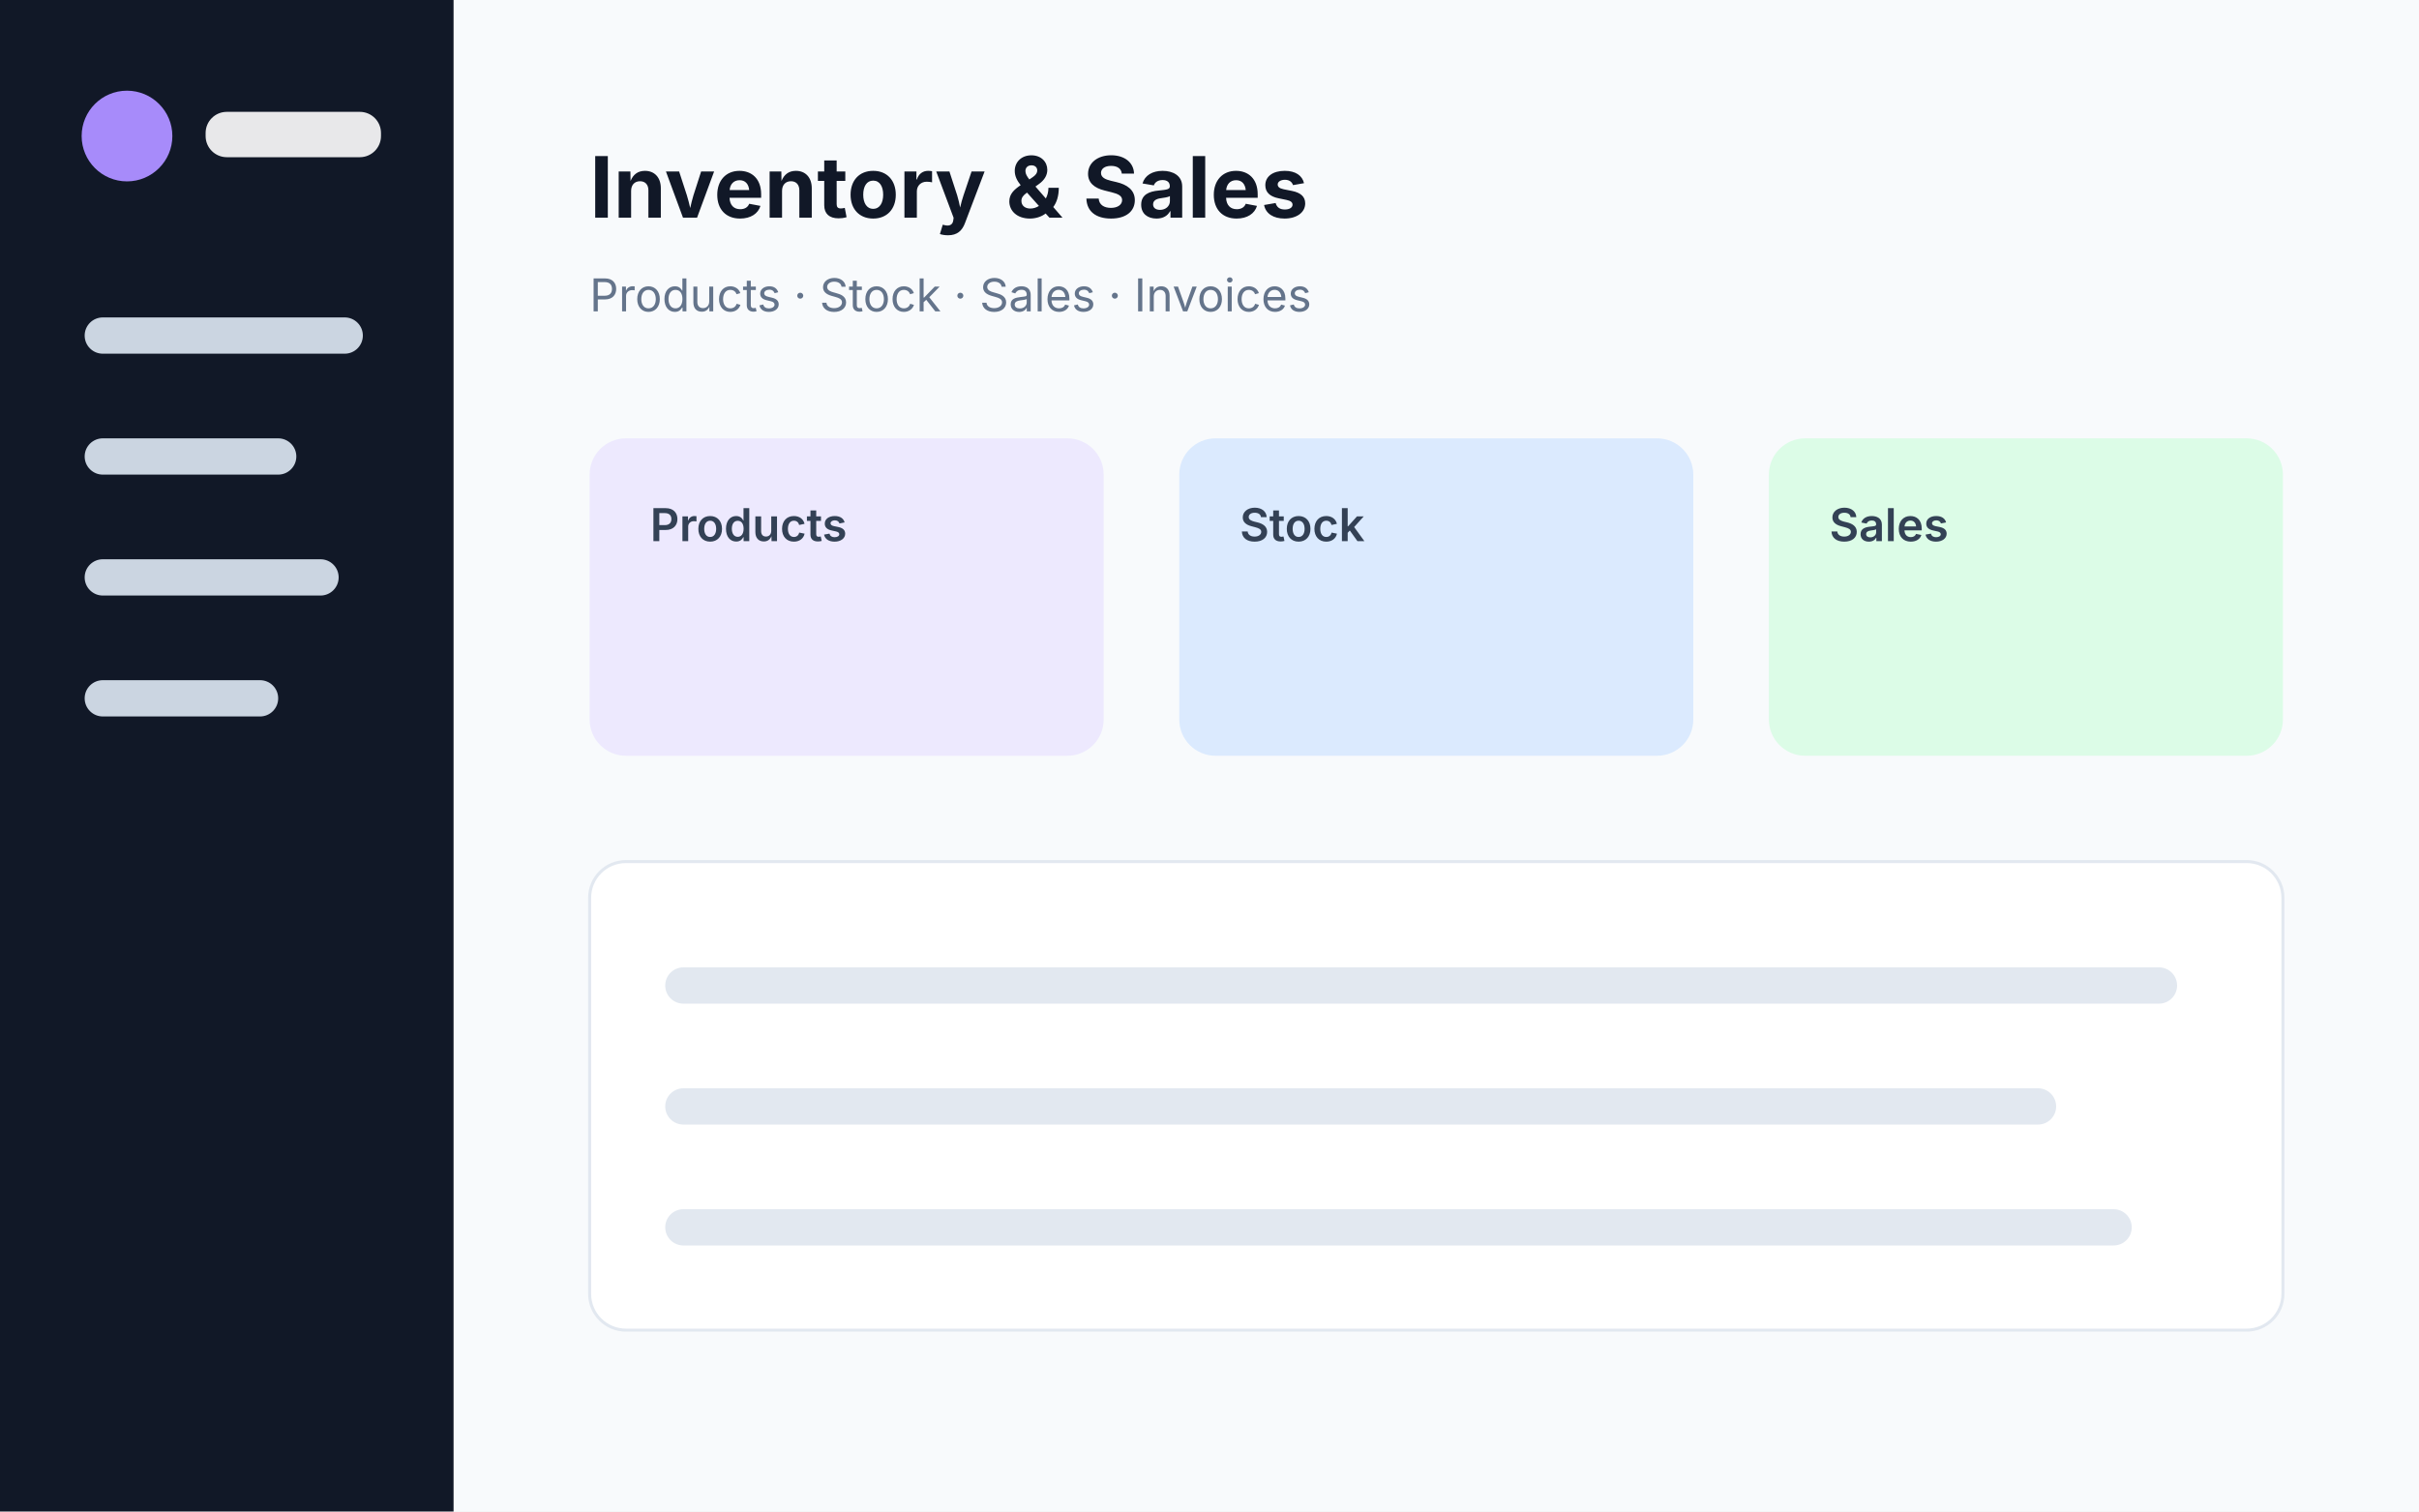
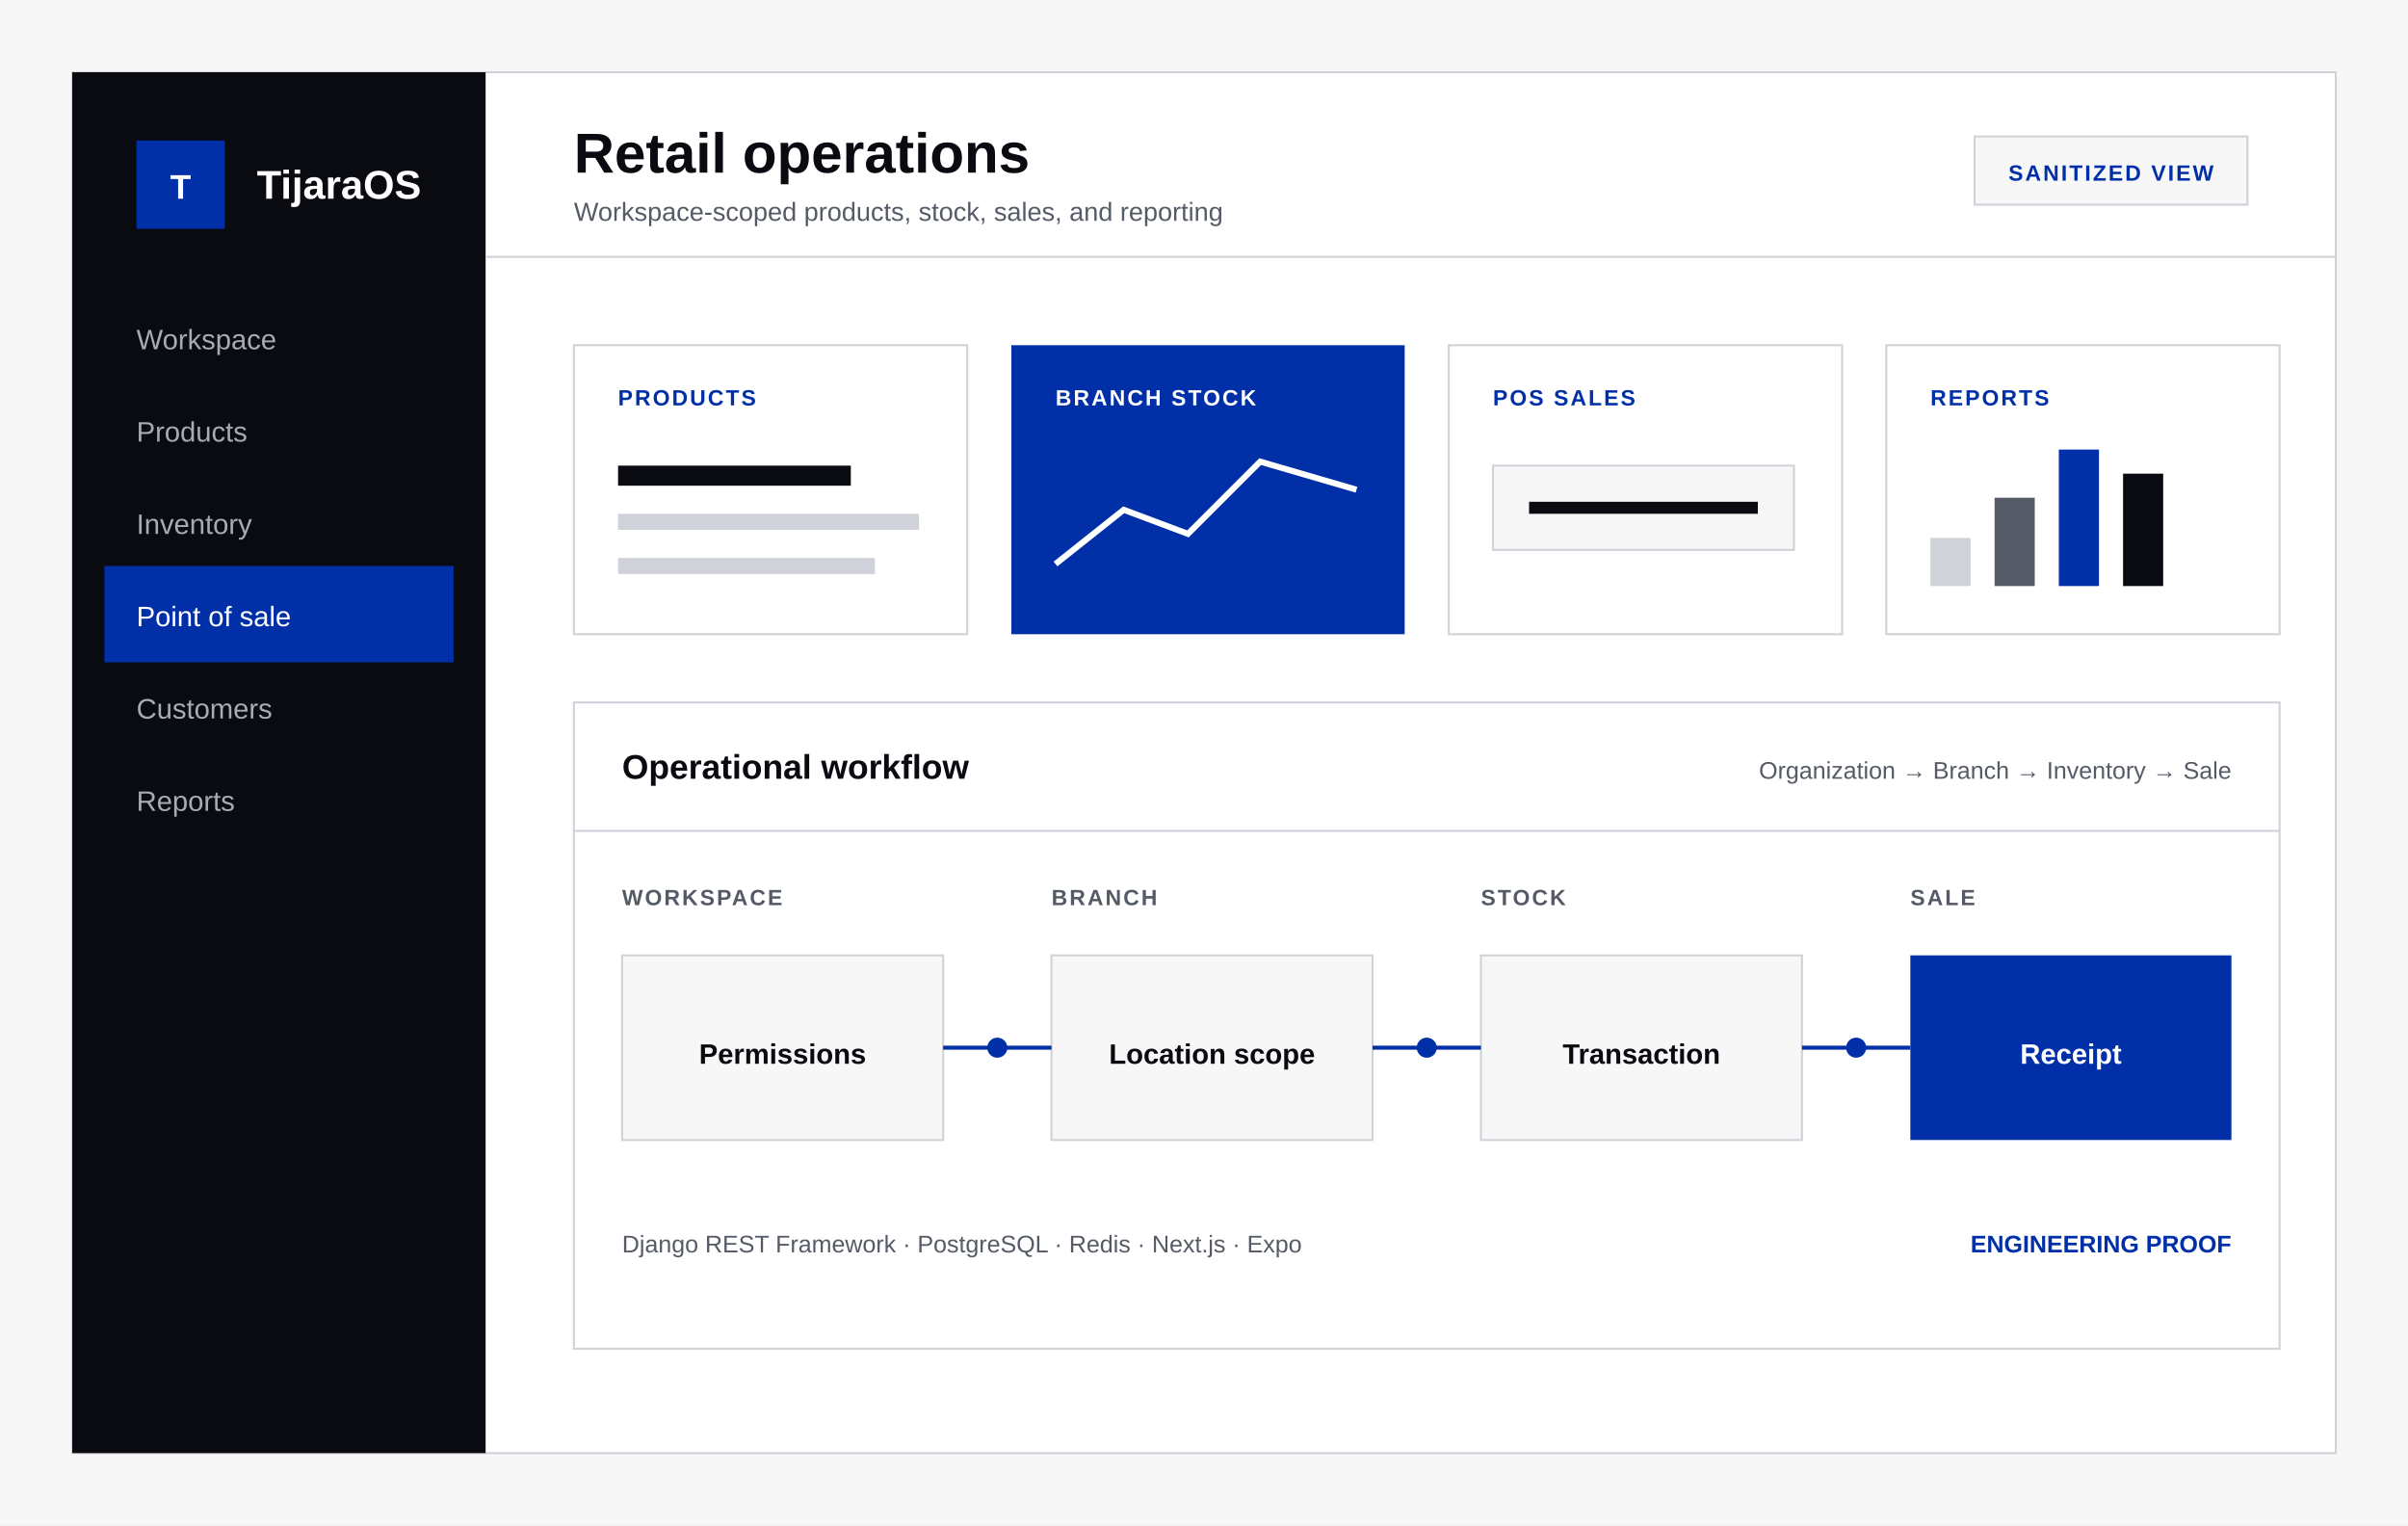
- <svg xmlns="http://www.w3.org/2000/svg" viewBox="0 0 800 500" role="img" aria-labelledby="title desc">
-   <rect width="800" height="500" fill="#f8fafc" />
-   <rect width="150" height="500" fill="#111827" />
-   <circle cx="42" cy="45" r="15" fill="#a78bfa" />
-   <rect x="68" y="37" width="58" height="15" rx="7" fill="#fff" opacity=".9" />
-   <g fill="#cbd5e1">
-     <rect x="28" y="105" width="92" height="12" rx="6" />
-     <rect x="28" y="145" width="70" height="12" rx="6" />
-     <rect x="28" y="185" width="84" height="12" rx="6" />
-     <rect x="28" y="225" width="64" height="12" rx="6" />
+ <svg xmlns="http://www.w3.org/2000/svg" viewBox="0 0 1200 760" role="img" aria-labelledby="title desc">
+   <rect width="1200" height="760" fill="#f7f7f8" />
+   <rect x="36" y="36" width="1128" height="688" fill="#ffffff" stroke="#cfd2d8" />
+   <rect x="36" y="36" width="206" height="688" fill="#090b11" />
+   <rect x="68" y="70" width="44" height="44" fill="#002fa7" />
+   <text x="90" y="99" fill="#ffffff" font-family="Arial,Helvetica,sans-serif" font-size="17" font-weight="700" text-anchor="middle">T</text>
+   <text x="128" y="99" fill="#ffffff" font-family="Arial,Helvetica,sans-serif" font-size="20" font-weight="700">TijaraOS</text>
+   <g fill="#a7abb3" font-family="Arial,Helvetica,sans-serif" font-size="14">
+     <text x="68" y="174">Workspace</text>
+     <text x="68" y="220">Products</text>
+     <text x="68" y="266">Inventory</text>
+     <text x="68" y="312">Point of sale</text>
+     <text x="68" y="358">Customers</text>
+     <text x="68" y="404">Reports</text>
  </g>
-   <text x="195" y="72" fill="#111827" font-family="Inter,Arial,sans-serif" font-size="28" font-weight="700">Inventory &amp; Sales</text>
-   <text x="195" y="103" fill="#64748b" font-family="Inter,Arial,sans-serif" font-size="15">Products · Stock · Sales · Invoices</text>
-   <g transform="translate(195 145)">
-     <rect width="170" height="105" rx="12" fill="#ede9fe" />
-     <rect x="195" width="170" height="105" rx="12" fill="#dbeafe" />
-     <rect x="390" width="170" height="105" rx="12" fill="#dcfce7" />
-     <g fill="#334155" font-family="Inter,Arial,sans-serif" font-size="15" font-weight="600">
-       <text x="20" y="34">Products</text>
-       <text x="215" y="34">Stock</text>
-       <text x="410" y="34">Sales</text>
+   <rect x="52" y="282" width="174" height="48" fill="#002fa7" />
+   <text x="68" y="312" fill="#ffffff" font-family="Arial,Helvetica,sans-serif" font-size="14">Point of sale</text>
+   <line x1="242" y1="128" x2="1164" y2="128" stroke="#cfd2d8" />
+   <text x="286" y="86" fill="#090b11" font-family="Arial,Helvetica,sans-serif" font-size="28" font-weight="700">Retail operations</text>
+   <text x="286" y="110" fill="#555b66" font-family="Arial,Helvetica,sans-serif" font-size="13">Workspace-scoped products, stock, sales, and reporting</text>
+   <rect x="984" y="68" width="136" height="34" fill="#f7f7f8" stroke="#cfd2d8" />
+   <text x="1052" y="90" fill="#002fa7" font-family="Arial,Helvetica,sans-serif" font-size="11" font-weight="700" letter-spacing="1" text-anchor="middle">SANITIZED VIEW</text>
+   <g transform="translate(286 172)">
+     <rect width="196" height="144" fill="#ffffff" stroke="#cfd2d8" />
+     <text x="22" y="30" fill="#002fa7" font-family="Arial,Helvetica,sans-serif" font-size="11" font-weight="700" letter-spacing="1">PRODUCTS</text>
+     <rect x="22" y="60" width="116" height="10" fill="#090b11" />
+     <rect x="22" y="84" width="150" height="8" fill="#cfd2d8" />
+     <rect x="22" y="106" width="128" height="8" fill="#cfd2d8" />
+     <rect x="218" width="196" height="144" fill="#002fa7" />
+     <text x="240" y="30" fill="#ffffff" font-family="Arial,Helvetica,sans-serif" font-size="11" font-weight="700" letter-spacing="1">BRANCH STOCK</text>
+     <path d="M240 109 L274 82 L306 94 L342 58 L390 72" fill="none" stroke="#ffffff" stroke-width="3" />
+     <rect x="436" width="196" height="144" fill="#ffffff" stroke="#cfd2d8" />
+     <text x="458" y="30" fill="#002fa7" font-family="Arial,Helvetica,sans-serif" font-size="11" font-weight="700" letter-spacing="1">POS SALES</text>
+     <rect x="458" y="60" width="150" height="42" fill="#f7f7f8" stroke="#cfd2d8" />
+     <line x1="476" y1="81" x2="590" y2="81" stroke="#090b11" stroke-width="6" />
+     <rect x="654" width="196" height="144" fill="#ffffff" stroke="#cfd2d8" />
+     <text x="676" y="30" fill="#002fa7" font-family="Arial,Helvetica,sans-serif" font-size="11" font-weight="700" letter-spacing="1">REPORTS</text>
+     <rect x="676" y="96" width="20" height="24" fill="#cfd2d8" />
+     <rect x="708" y="76" width="20" height="44" fill="#555b66" />
+     <rect x="740" y="52" width="20" height="68" fill="#002fa7" />
+     <rect x="772" y="64" width="20" height="56" fill="#090b11" />
+   </g>
+   <g transform="translate(286 350)" font-family="Arial,Helvetica,sans-serif">
+     <rect width="850" height="322" fill="#ffffff" stroke="#cfd2d8" />
+     <text x="24" y="38" fill="#090b11" font-size="17" font-weight="700">Operational workflow</text>
+     <text x="826" y="38" fill="#555b66" font-size="12" text-anchor="end">Organization → Branch → Inventory → Sale</text>
+     <line x1="0" y1="64" x2="850" y2="64" stroke="#cfd2d8" />
+     <g fill="#555b66" font-size="11" font-weight="700" letter-spacing="1">
+       <text x="24" y="101">WORKSPACE</text>
+       <text x="238" y="101">BRANCH</text>
+       <text x="452" y="101">STOCK</text>
+       <text x="666" y="101">SALE</text>
    </g>
-   </g>
-   <rect x="195" y="285" width="560" height="155" rx="12" fill="#fff" stroke="#e2e8f0" />
-   <g fill="#e2e8f0">
-     <rect x="220" y="320" width="500" height="12" rx="6" />
-     <rect x="220" y="360" width="460" height="12" rx="6" />
-     <rect x="220" y="400" width="485" height="12" rx="6" />
+     <rect x="24" y="126" width="160" height="92" fill="#f7f7f8" stroke="#cfd2d8" />
+     <rect x="238" y="126" width="160" height="92" fill="#f7f7f8" stroke="#cfd2d8" />
+     <rect x="452" y="126" width="160" height="92" fill="#f7f7f8" stroke="#cfd2d8" />
+     <rect x="666" y="126" width="160" height="92" fill="#002fa7" />
+     <g font-size="14" font-weight="700" text-anchor="middle">
+       <text x="104" y="180" fill="#090b11">Permissions</text>
+       <text x="318" y="180" fill="#090b11">Location scope</text>
+       <text x="532" y="180" fill="#090b11">Transaction</text>
+       <text x="746" y="180" fill="#ffffff">Receipt</text>
+     </g>
+     <path d="M184 172 H238 M398 172 H452 M612 172 H666" stroke="#002fa7" stroke-width="2" />
+     <circle cx="211" cy="172" r="5" fill="#002fa7" />
+     <circle cx="425" cy="172" r="5" fill="#002fa7" />
+     <circle cx="639" cy="172" r="5" fill="#002fa7" />
+     <text x="24" y="274" fill="#555b66" font-size="12">Django REST Framework · PostgreSQL · Redis · Next.js · Expo</text>
+     <text x="826" y="274" fill="#002fa7" font-size="12" font-weight="700" text-anchor="end">ENGINEERING PROOF</text>
  </g>
</svg>
